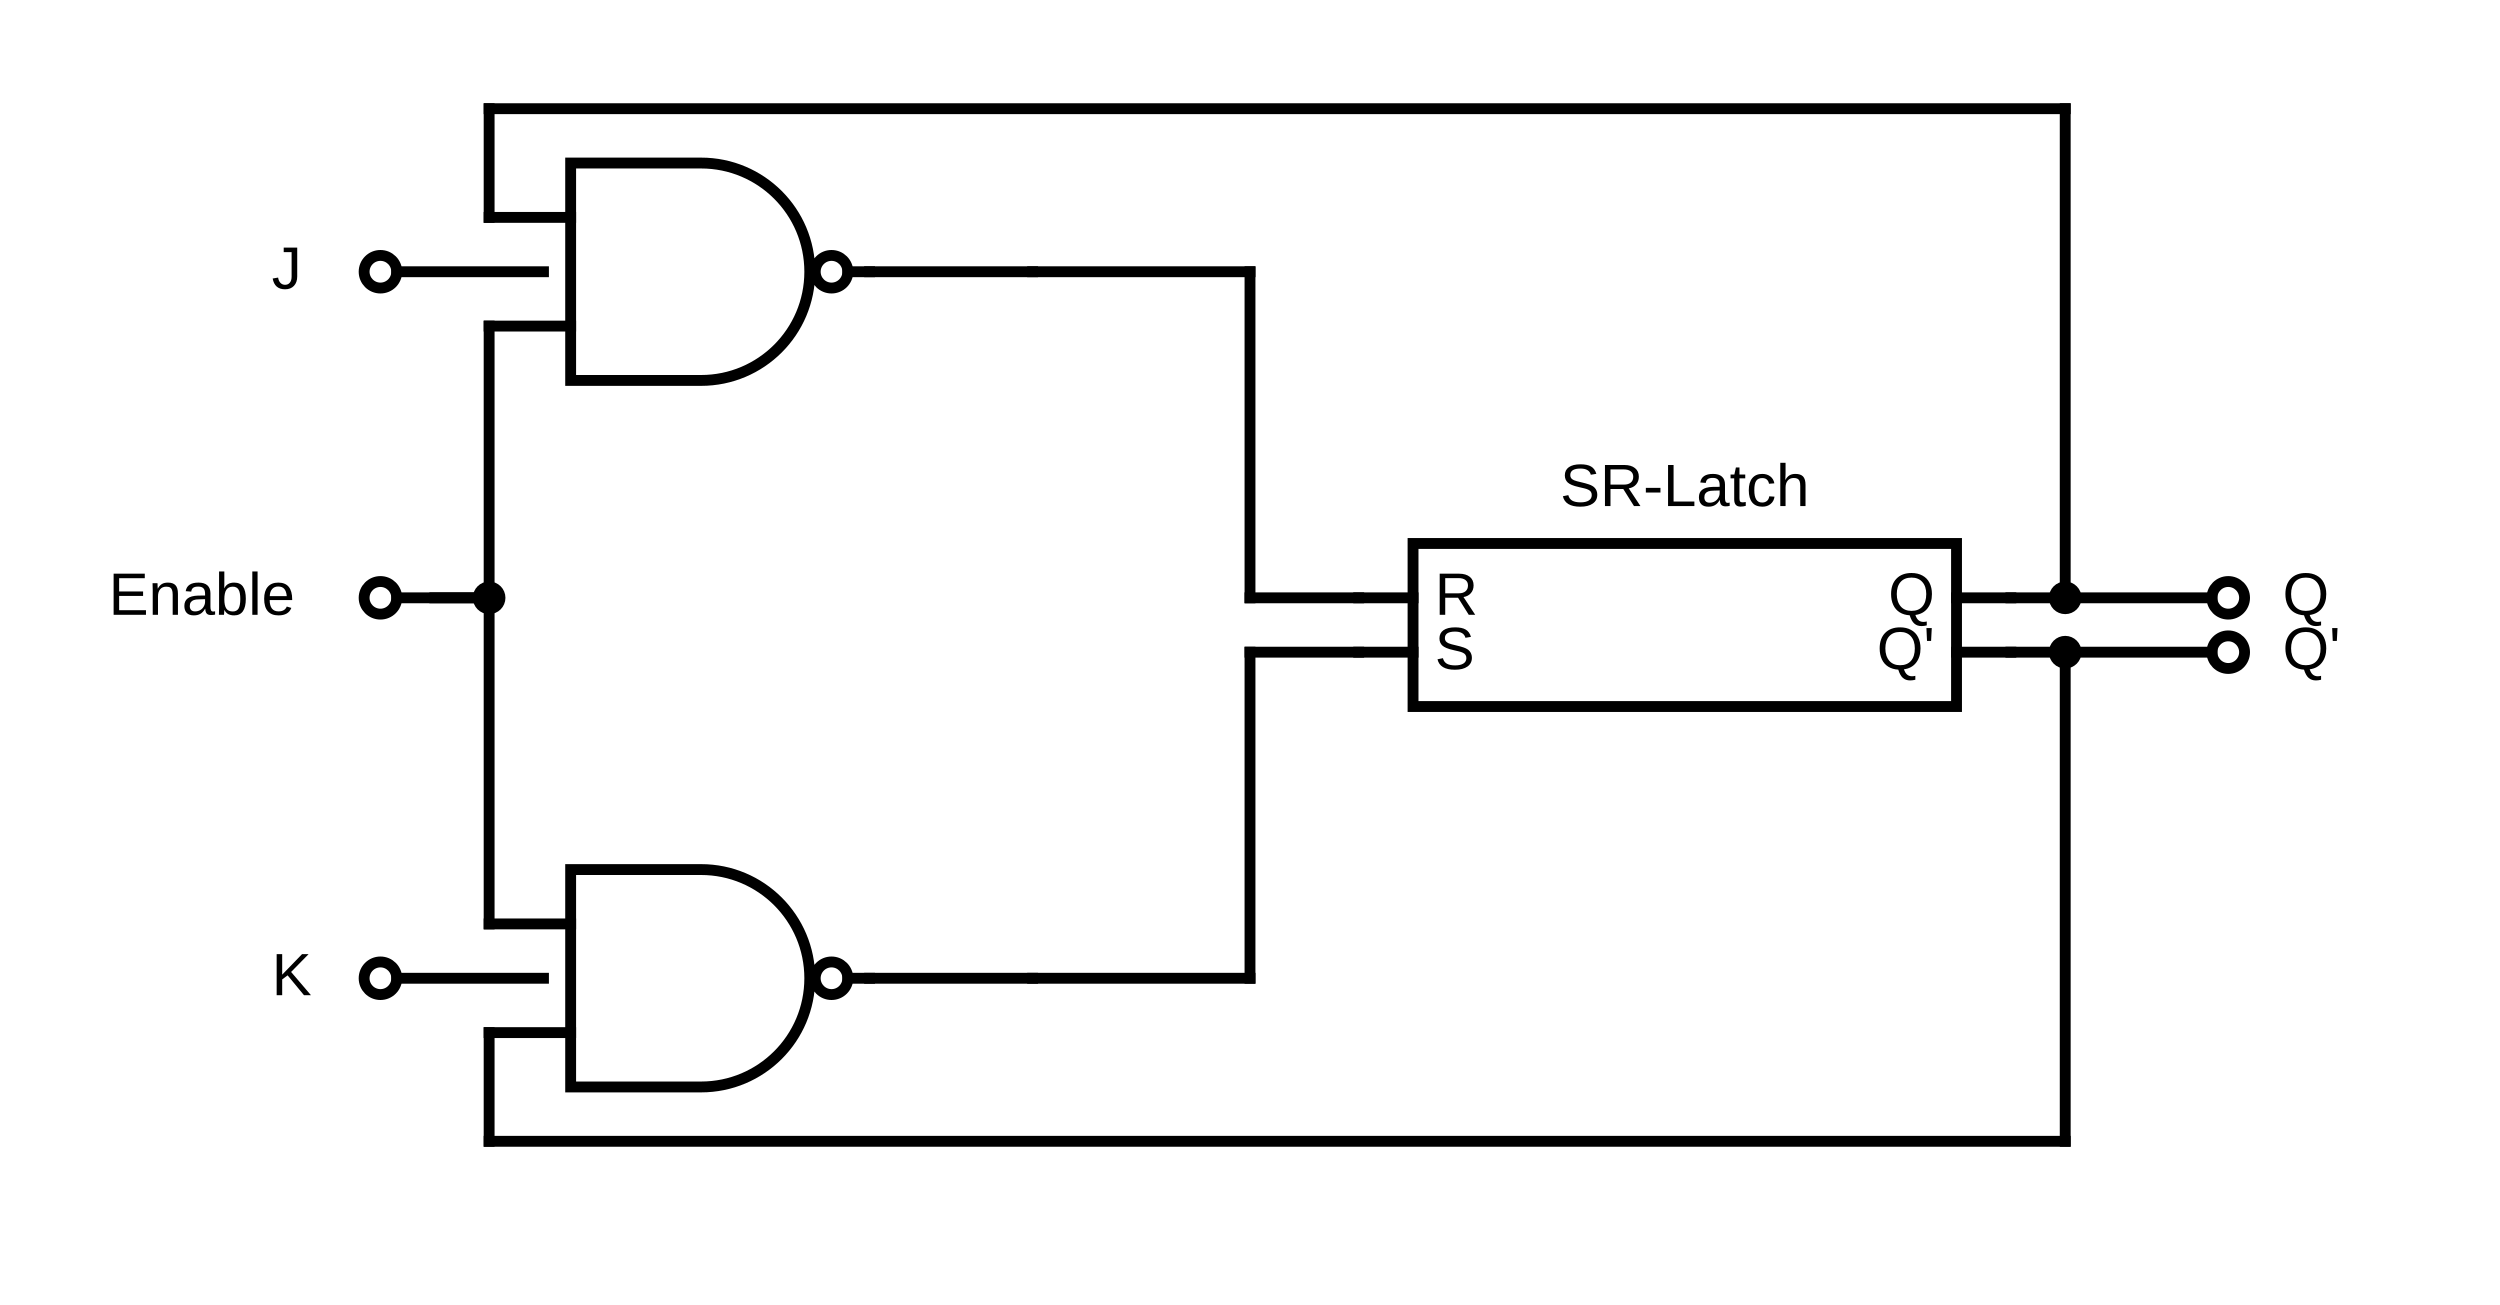
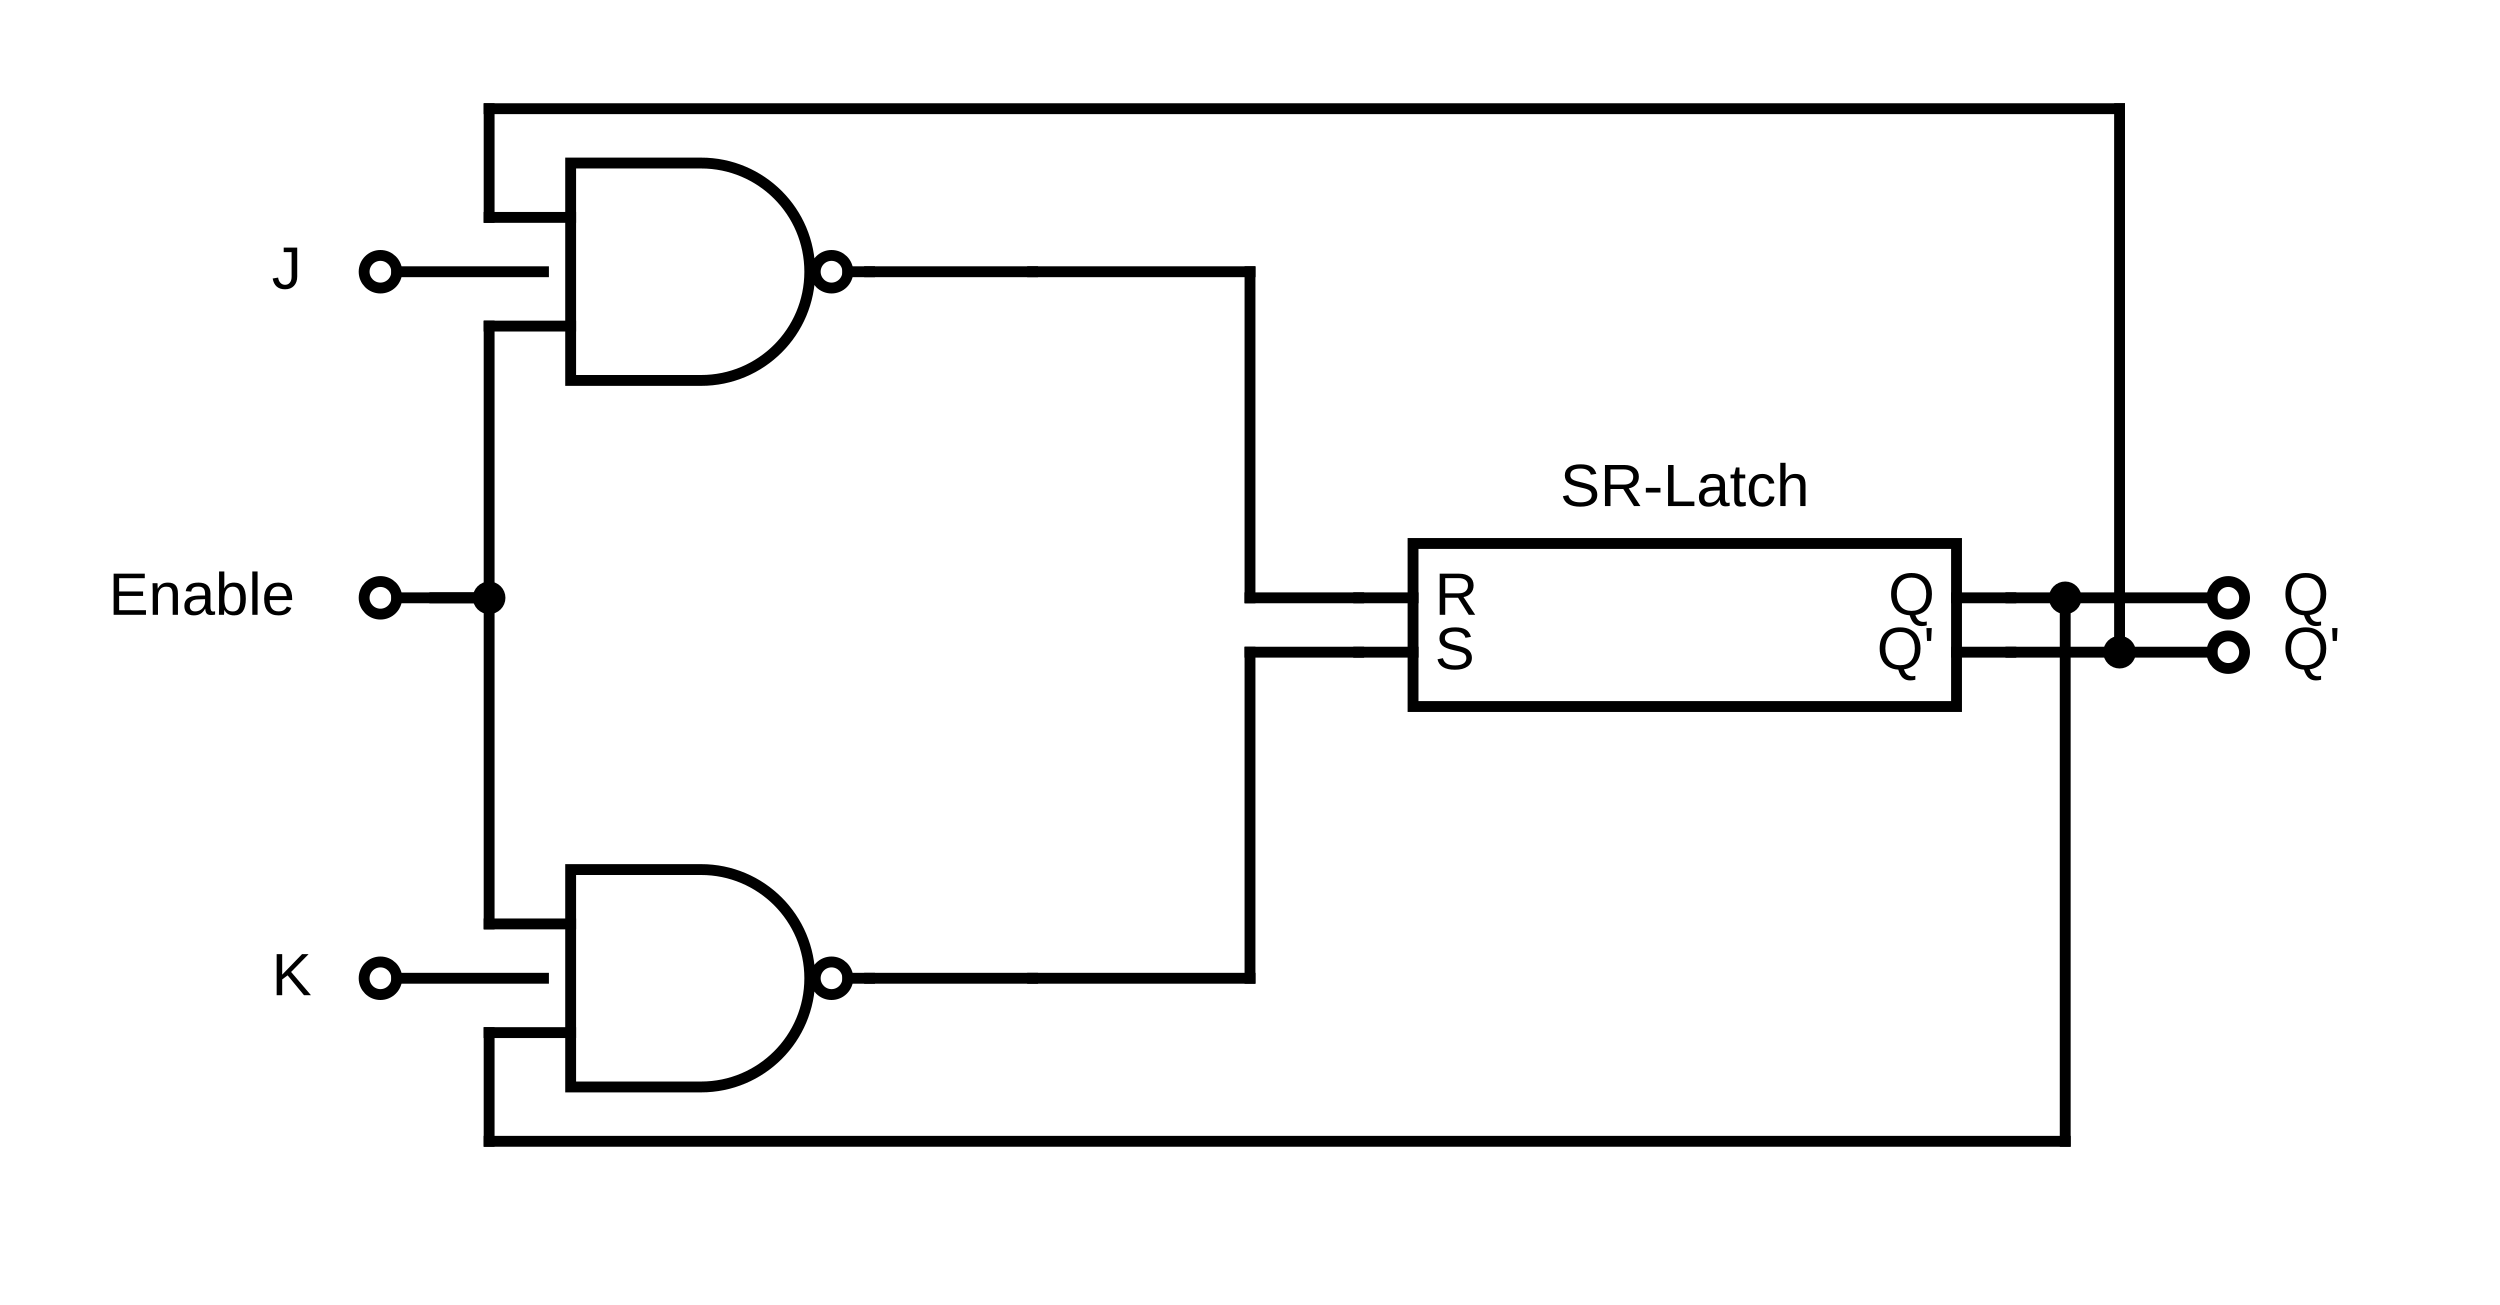
<svg xmlns="http://www.w3.org/2000/svg" version="1.1" width="460" height="240">
  <line x1="90" y1="20" x2="90" y2="40" style="stroke:rgb(0, 0, 0);stroke-linecap:square;stroke-width:2" />
-   <line x1="90" y1="20" x2="380" y2="20" style="stroke:rgb(0, 0, 0);stroke-linecap:square;stroke-width:2" />
-   <line x1="380" y1="20" x2="380" y2="110" style="stroke:rgb(0, 0, 0);stroke-linecap:square;stroke-width:2" />
+   <line x1="90" y1="20" x2="390" y2="20" style="stroke:rgb(0, 0, 0);stroke-linecap:square;stroke-width:2" />
+   <line x1="390" y1="20" x2="390" y2="120" style="stroke:rgb(0, 0, 0);stroke-linecap:square;stroke-width:2" />
  <line x1="90" y1="190" x2="90" y2="210" style="stroke:rgb(0, 0, 0);stroke-linecap:square;stroke-width:2" />
  <line x1="90" y1="210" x2="380" y2="210" style="stroke:rgb(0, 0, 0);stroke-linecap:square;stroke-width:2" />
-   <line x1="380" y1="120" x2="380" y2="210" style="stroke:rgb(0, 0, 0);stroke-linecap:square;stroke-width:2" />
+   <line x1="380" y1="110" x2="380" y2="210" style="stroke:rgb(0, 0, 0);stroke-linecap:square;stroke-width:2" />
  <text x="20" y="110" style="font-family:Arial;font-size:11px;text-anchor:start" dominant-baseline="middle" transform="rotate(0, 20, 110)">Enable</text>
  <line x1="80" y1="110" x2="90" y2="110" style="stroke:rgb(0, 0, 0);stroke-linecap:square;stroke-width:2" />
  <line x1="90" y1="60" x2="90" y2="170" style="stroke:rgb(0, 0, 0);stroke-linecap:square;stroke-width:2" />
  <line x1="230" y1="120" x2="250" y2="120" style="stroke:rgb(0, 0, 0);stroke-linecap:square;stroke-width:2" />
  <line x1="230" y1="120" x2="230" y2="180" style="stroke:rgb(0, 0, 0);stroke-linecap:square;stroke-width:2" />
  <line x1="190" y1="180" x2="230" y2="180" style="stroke:rgb(0, 0, 0);stroke-linecap:square;stroke-width:2" />
  <line x1="230" y1="110" x2="250" y2="110" style="stroke:rgb(0, 0, 0);stroke-linecap:square;stroke-width:2" />
  <line x1="230" y1="50" x2="230" y2="110" style="stroke:rgb(0, 0, 0);stroke-linecap:square;stroke-width:2" />
  <line x1="190" y1="50" x2="230" y2="50" style="stroke:rgb(0, 0, 0);stroke-linecap:square;stroke-width:2" />
  <text x="310" y="90" style="font-family:Arial;font-size:11px;text-anchor:middle" dominant-baseline="middle" transform="rotate(0, 310, 90)">SR-Latch</text>
  <rect x="260" y="100" width="100" height="30" style="fill-opacity:0;fill:rgb(0, 0, 0);stroke:rgb(0, 0, 0);stroke-width:2" />
  <line x1="250" y1="110" x2="260" y2="110" style="stroke:rgb(0, 0, 0);stroke-linecap:square;stroke-width:2" />
  <text x="264" y="110" style="font-family:Arial;font-size:11px;text-anchor:start" dominant-baseline="middle" transform="rotate(0, 264, 110)">R</text>
  <line x1="360" y1="110" x2="370" y2="110" style="stroke:rgb(0, 0, 0);stroke-linecap:square;stroke-width:2" />
  <text x="356" y="110" style="font-family:Arial;font-size:11px;text-anchor:end" dominant-baseline="middle" transform="rotate(0, 356, 110)">Q</text>
  <line x1="250" y1="120" x2="260" y2="120" style="stroke:rgb(0, 0, 0);stroke-linecap:square;stroke-width:2" />
  <text x="264" y="120" style="font-family:Arial;font-size:11px;text-anchor:start" dominant-baseline="middle" transform="rotate(0, 264, 120)">S</text>
  <line x1="360" y1="120" x2="370" y2="120" style="stroke:rgb(0, 0, 0);stroke-linecap:square;stroke-width:2" />
  <text x="356" y="120" style="font-family:Arial;font-size:11px;text-anchor:end" dominant-baseline="middle" transform="rotate(0, 356, 120)">Q'</text>
  <text x="62" y="180" style="font-family:Arial;font-size:12px;text-anchor:end" dominant-baseline="middle" transform="rotate(0, 62, 180)" />
  <line x1="73" y1="180" x2="100" y2="180" style="stroke:rgb(0, 0, 0);stroke-linecap:square;stroke-width:2" />
  <ellipse cx="70" cy="180" rx="3" ry="3" style="fill-opacity:0;fill:rgb(0, 0, 0);stroke:rgb(0, 0, 0);stroke-width:2" />
  <text x="62" y="50" style="font-family:Arial;font-size:12px;text-anchor:end" dominant-baseline="middle" transform="rotate(0, 62, 50)" />
  <line x1="73" y1="50" x2="100" y2="50" style="stroke:rgb(0, 0, 0);stroke-linecap:square;stroke-width:2" />
  <ellipse cx="70" cy="50" rx="3" ry="3" style="fill-opacity:0;fill:rgb(0, 0, 0);stroke:rgb(0, 0, 0);stroke-width:2" />
  <line x1="160" y1="180" x2="190" y2="180" style="stroke:rgb(0, 0, 0);stroke-linecap:square;stroke-width:2" />
  <line x1="160" y1="50" x2="190" y2="50" style="stroke:rgb(0, 0, 0);stroke-linecap:square;stroke-width:2" />
  <text x="420" y="120" style="font-family:Arial;font-size:11px;text-anchor:start" dominant-baseline="middle" transform="rotate(0, 420, 120)">Q'</text>
  <text x="418" y="120" style="font-family:Arial;font-size:12px;text-anchor:start" dominant-baseline="middle" transform="rotate(0, 418, 120)" />
  <line x1="370" y1="120" x2="407" y2="120" style="stroke:rgb(0, 0, 0);stroke-linecap:square;stroke-width:2" />
  <ellipse cx="410" cy="120" rx="3" ry="3" style="fill-opacity:0;fill:rgb(0, 0, 0);stroke:rgb(0, 0, 0);stroke-width:2" />
  <text x="50" y="180" style="font-family:Arial;font-size:11px;text-anchor:start" dominant-baseline="middle" transform="rotate(0, 50, 180)">K</text>
  <text x="50" y="50" style="font-family:Arial;font-size:11px;text-anchor:start" dominant-baseline="middle" transform="rotate(0, 50, 50)">J</text>
  <text x="62" y="110" style="font-family:Arial;font-size:12px;text-anchor:end" dominant-baseline="middle" transform="rotate(0, 62, 110)" />
  <line x1="73" y1="110" x2="90" y2="110" style="stroke:rgb(0, 0, 0);stroke-linecap:square;stroke-width:2" />
  <ellipse cx="70" cy="110" rx="3" ry="3" style="fill-opacity:0;fill:rgb(0, 0, 0);stroke:rgb(0, 0, 0);stroke-width:2" />
  <text x="420" y="110" style="font-family:Arial;font-size:11px;text-anchor:start" dominant-baseline="middle" transform="rotate(0, 420, 110)">Q</text>
  <text x="418" y="110" style="font-family:Arial;font-size:12px;text-anchor:start" dominant-baseline="middle" transform="rotate(0, 418, 110)" />
  <line x1="370" y1="110" x2="407" y2="110" style="stroke:rgb(0, 0, 0);stroke-linecap:square;stroke-width:2" />
  <ellipse cx="410" cy="110" rx="3" ry="3" style="fill-opacity:0;fill:rgb(0, 0, 0);stroke:rgb(0, 0, 0);stroke-width:2" />
  <line x1="90" y1="170" x2="105" y2="170" style="stroke:rgb(0, 0, 0);stroke-linecap:square;stroke-width:2" />
  <line x1="90" y1="190" x2="105" y2="190" style="stroke:rgb(0, 0, 0);stroke-linecap:square;stroke-width:2" />
  <path d="M 105,170 M 105,160 L 129,160 A 5,5 90 1 1 129,200 L 105,200 L 105,160 Z M 150,180 A 2,2 0 0 1 156,180 A 2,2 0 0 1 150,180 Z" style="fill-opacity:0;fill:rgb(0, 0, 0);stroke:rgb(0, 0, 0);stroke-linecap:square;stroke-width:2" />
  <line x1="156" y1="180" x2="160" y2="180" style="stroke:rgb(0, 0, 0);stroke-linecap:square;stroke-width:2" />
  <line x1="90" y1="40" x2="105" y2="40" style="stroke:rgb(0, 0, 0);stroke-linecap:square;stroke-width:2" />
  <line x1="90" y1="60" x2="105" y2="60" style="stroke:rgb(0, 0, 0);stroke-linecap:square;stroke-width:2" />
  <path d="M 105,40 M 105,30 L 129,30 A 5,5 90 1 1 129,70 L 105,70 L 105,30 Z M 150,50 A 2,2 0 0 1 156,50 A 2,2 0 0 1 150,50 Z" style="fill-opacity:0;fill:rgb(0, 0, 0);stroke:rgb(0, 0, 0);stroke-linecap:square;stroke-width:2" />
  <line x1="156" y1="50" x2="160" y2="50" style="stroke:rgb(0, 0, 0);stroke-linecap:square;stroke-width:2" />
+   <ellipse cx="390" cy="120" rx="2" ry="2" style="fill-opacity:1;fill:rgb(0, 0, 0);stroke:rgb(0, 0, 0);stroke-width:2" />
  <ellipse cx="380" cy="110" rx="2" ry="2" style="fill-opacity:1;fill:rgb(0, 0, 0);stroke:rgb(0, 0, 0);stroke-width:2" />
-   <ellipse cx="380" cy="120" rx="2" ry="2" style="fill-opacity:1;fill:rgb(0, 0, 0);stroke:rgb(0, 0, 0);stroke-width:2" />
  <ellipse cx="90" cy="110" rx="2" ry="2" style="fill-opacity:1;fill:rgb(0, 0, 0);stroke:rgb(0, 0, 0);stroke-width:2" />
</svg>
